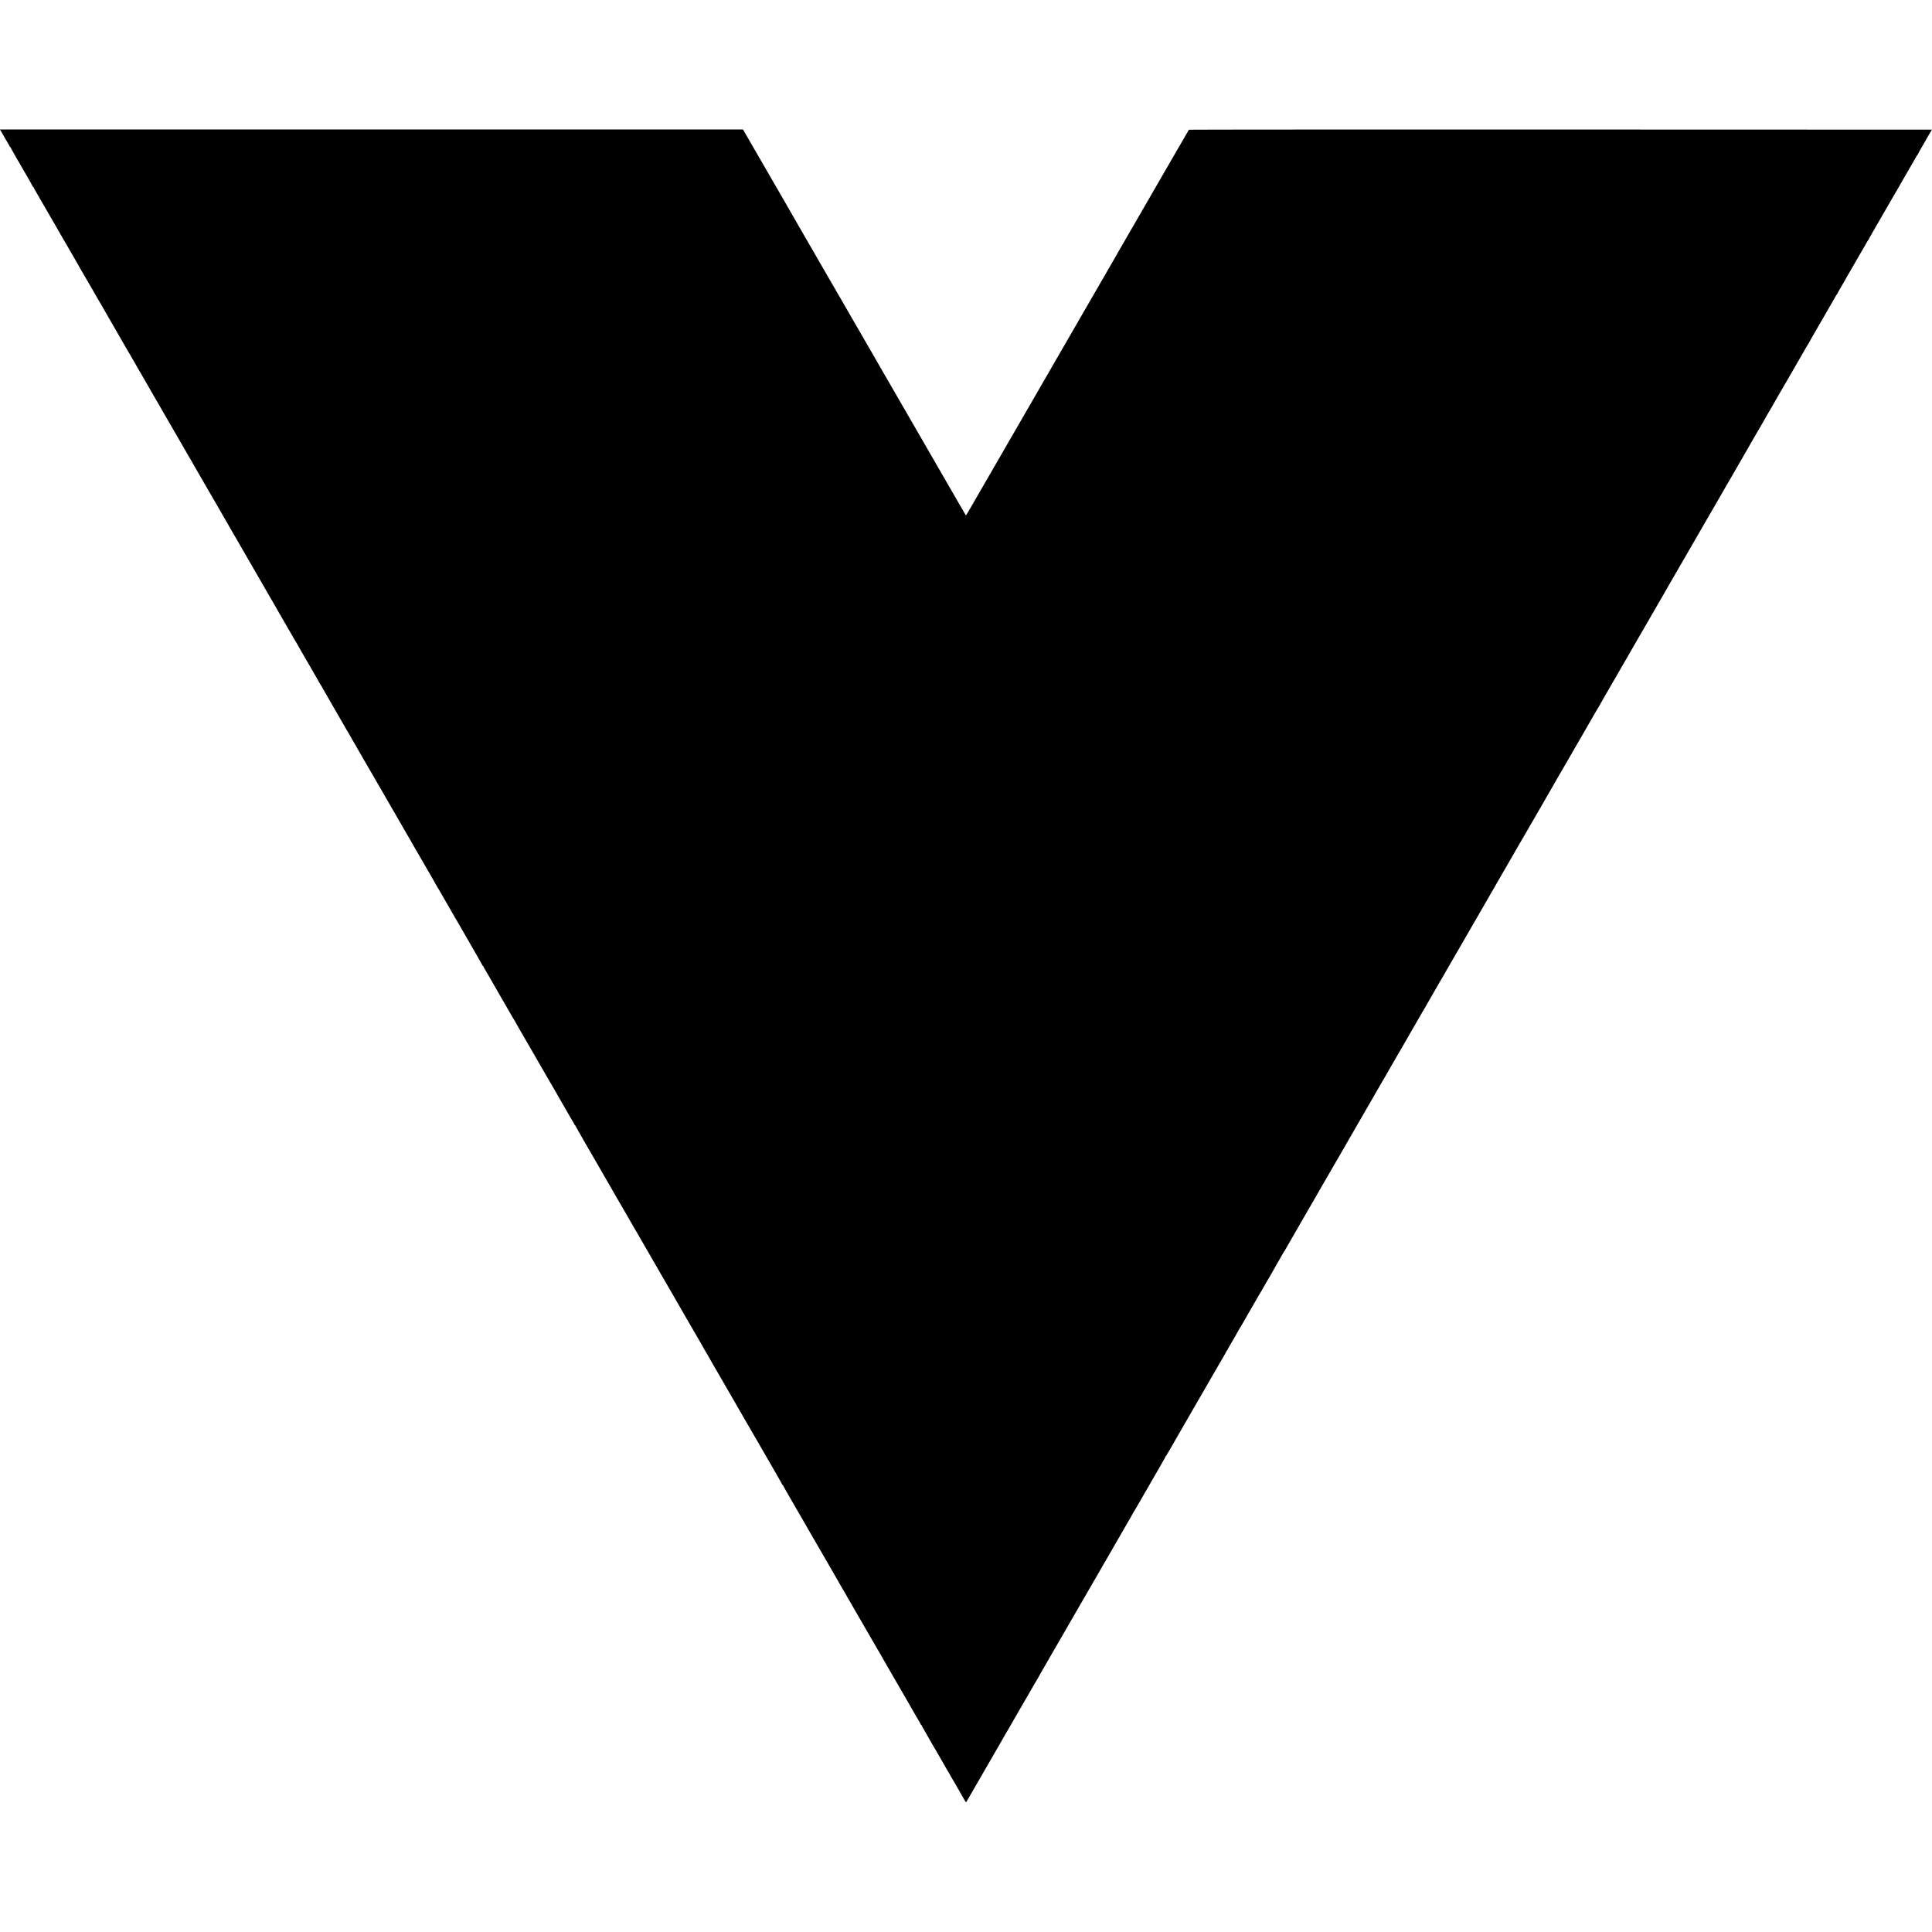
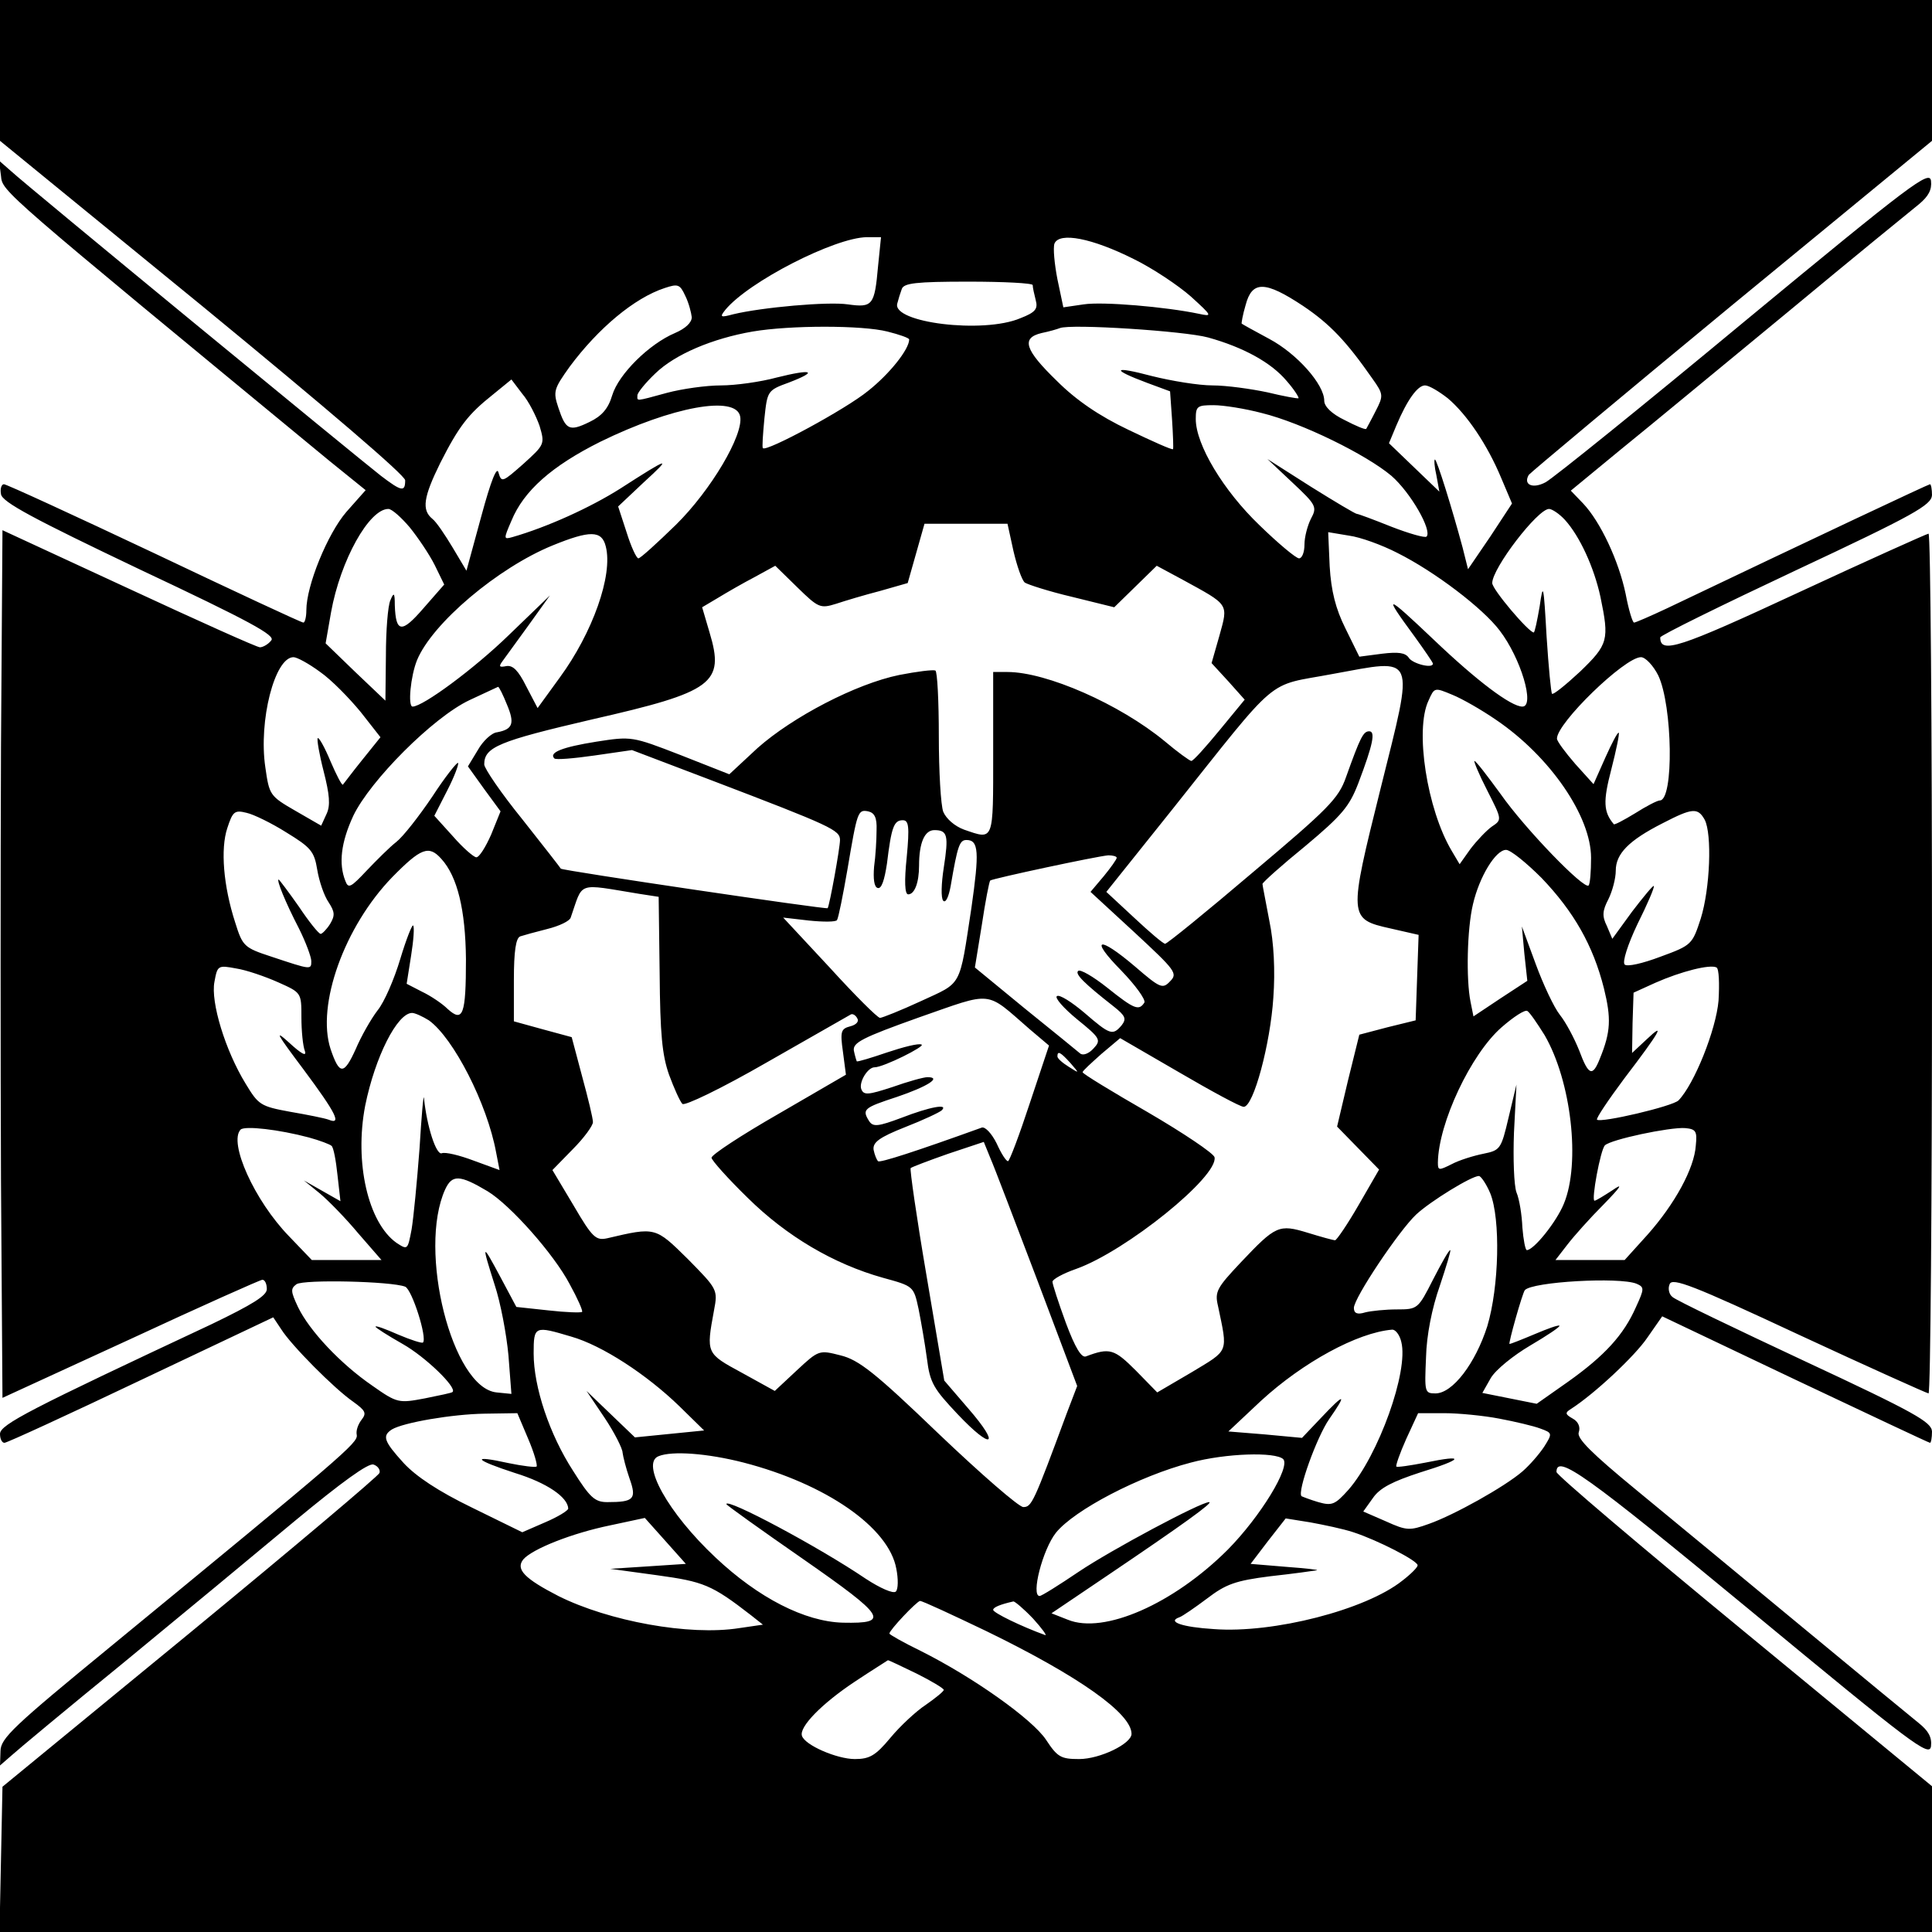
- <svg xmlns="http://www.w3.org/2000/svg" version="1.0" width="16pt" height="16pt" viewBox="0 0 16 16" preserveAspectRatio="xMidYMid meet">
-   <g transform="translate(0,16) scale(0.00032,-0.00032)" fill="#000000" stroke="none">
-     <path d="M18 46618 c45 -75 122 -207 122 -211 0 -2 25 -45 55 -95 30 -50 55 -96 55 -102 0 -5 5 -10 10 -10 6 0 10 -4 10 -9 0 -5 73 -135 161 -288 89 -153 173 -298 187 -323 14 -25 32 -57 41 -72 88 -149 187 -324 189 -335 2 -7 8 -13 13 -13 5 0 9 -4 9 -10 0 -5 46 -89 103 -187 175 -302 490 -846 507 -876 8 -16 20 -36 25 -45 28 -46 290 -498 339 -585 13 -23 74 -129 136 -236 61 -107 123 -215 137 -240 14 -25 29 -50 33 -56 5 -5 23 -37 40 -70 18 -33 38 -67 44 -75 11 -16 21 -33 63 -109 14 -25 29 -50 33 -56 4 -5 21 -35 38 -65 55 -100 261 -455 269 -465 4 -5 14 -21 20 -35 15 -29 41 -75 103 -180 24 -41 52 -88 60 -105 9 -16 57 -100 107 -185 112 -193 362 -626 380 -660 8 -14 23 -38 33 -55 11 -16 23 -37 27 -45 4 -8 26 -46 48 -85 23 -38 53 -90 67 -115 46 -81 64 -113 178 -310 62 -107 121 -210 132 -227 37 -67 56 -99 85 -148 16 -27 32 -57 36 -65 4 -8 15 -27 25 -42 9 -15 53 -89 96 -165 44 -76 177 -307 296 -513 120 -206 268 -463 330 -570 131 -227 117 -203 200 -348 36 -62 73 -125 82 -140 10 -15 21 -34 25 -42 4 -8 20 -37 36 -65 17 -27 38 -65 48 -82 49 -85 64 -111 87 -153 13 -25 28 -49 32 -55 4 -5 78 -134 165 -285 87 -151 166 -288 176 -305 10 -16 26 -43 35 -59 9 -17 125 -217 257 -445 132 -229 253 -441 270 -471 17 -30 45 -79 64 -108 18 -29 33 -54 33 -57 0 -2 20 -37 44 -77 24 -40 123 -212 221 -383 97 -170 190 -330 205 -355 16 -25 39 -65 53 -90 13 -25 81 -144 152 -265 70 -121 137 -238 150 -260 12 -22 37 -65 55 -95 18 -30 43 -73 55 -95 12 -22 48 -85 80 -140 77 -132 163 -280 190 -330 13 -22 71 -123 130 -225 59 -102 116 -199 126 -217 10 -17 29 -50 43 -72 15 -22 26 -43 26 -45 0 -2 27 -50 60 -106 33 -56 60 -103 60 -105 0 -2 55 -98 90 -155 8 -14 182 -316 239 -414 13 -22 45 -79 72 -124 27 -46 49 -86 49 -89 0 -2 14 -24 30 -48 16 -24 30 -46 30 -49 0 -5 74 -135 100 -176 5 -8 24 -42 43 -75 50 -88 58 -101 262 -455 104 -179 199 -345 213 -370 14 -25 28 -49 32 -55 4 -5 17 -26 28 -45 10 -19 62 -109 114 -200 114 -197 133 -230 170 -295 16 -27 33 -57 38 -65 17 -28 96 -165 103 -180 4 -8 16 -28 26 -45 10 -16 77 -131 148 -255 72 -124 181 -313 243 -420 62 -107 121 -209 131 -227 35 -62 323 -560 392 -678 38 -66 83 -145 100 -175 16 -30 33 -59 37 -65 4 -5 17 -27 29 -47 34 -61 56 -100 90 -156 17 -29 31 -55 31 -57 0 -2 17 -32 39 -67 21 -35 134 -229 251 -433 117 -203 235 -407 261 -451 27 -45 49 -85 49 -88 0 -4 8 -19 19 -34 15 -21 200 -341 309 -533 10 -19 33 -58 51 -87 17 -29 31 -54 31 -56 0 -2 25 -44 55 -94 30 -50 55 -95 55 -98 0 -4 6 -15 14 -23 7 -9 27 -41 43 -71 17 -30 170 -297 342 -594 171 -296 311 -542 311 -547 0 -5 5 -9 10 -9 6 0 10 -4 10 -10 0 -5 22 -47 49 -92 27 -46 58 -99 68 -118 24 -43 81 -140 93 -160 5 -8 66 -114 135 -235 69 -121 130 -227 135 -235 12 -21 259 -447 283 -490 10 -19 28 -47 38 -62 11 -14 19 -29 19 -32 0 -3 37 -69 83 -148 99 -170 305 -526 337 -583 13 -22 31 -53 41 -70 11 -16 22 -37 26 -45 7 -14 82 -146 103 -180 14 -24 181 -311 205 -355 13 -22 46 -80 75 -130 29 -49 64 -110 78 -135 14 -25 51 -88 82 -140 31 -52 59 -102 63 -110 4 -8 18 -33 31 -55 205 -353 284 -489 309 -535 17 -30 45 -78 62 -106 18 -28 36 -60 39 -72 4 -12 12 -22 17 -22 5 0 9 -4 9 -10 0 -5 109 -197 241 -427 133 -230 250 -431 259 -448 51 -90 222 -385 280 -485 37 -63 78 -135 92 -160 14 -25 67 -117 118 -205 51 -88 101 -175 111 -193 34 -58 55 -95 149 -257 51 -88 101 -173 110 -190 9 -16 76 -131 147 -255 72 -124 140 -241 151 -260 61 -108 281 -489 355 -615 38 -66 77 -133 87 -150 35 -63 91 -161 100 -175 14 -23 99 -169 128 -220 54 -97 135 -235 142 -245 4 -5 20 -32 35 -60 26 -48 238 -416 276 -480 10 -16 26 -46 37 -65 30 -53 382 -661 403 -695 10 -16 22 -37 26 -45 4 -8 26 -48 50 -88 24 -41 43 -75 43 -77 0 -2 22 -40 50 -85 27 -45 50 -84 50 -86 0 -3 38 -69 83 -147 84 -142 302 -520 340 -587 10 -19 34 -60 52 -90 18 -30 44 -75 57 -100 14 -25 45 -79 70 -120 25 -41 56 -96 70 -121 14 -25 77 -133 138 -240 62 -107 122 -210 132 -229 25 -43 310 -535 337 -581 11 -19 26 -45 34 -59 17 -32 238 -414 266 -460 11 -19 24 -41 28 -49 3 -7 75 -133 160 -278 84 -146 153 -269 153 -274 0 -5 5 -9 10 -9 6 0 10 -4 10 -10 0 -5 82 -150 181 -322 182 -314 201 -346 240 -415 12 -21 80 -139 152 -263 71 -124 141 -245 155 -270 14 -25 28 -49 32 -55 6 -8 145 -248 220 -380 37 -66 209 -362 229 -395 11 -19 24 -42 28 -49 4 -8 67 -118 140 -243 73 -125 133 -230 133 -233 0 -2 15 -28 33 -57 19 -29 47 -78 64 -108 17 -30 53 -93 79 -139 53 -90 82 -141 157 -272 82 -142 115 -199 381 -659 142 -245 268 -463 281 -485 12 -22 71 -125 132 -230 60 -104 172 -298 248 -430 76 -132 146 -253 156 -270 11 -16 22 -36 26 -44 3 -8 30 -54 60 -103 29 -49 53 -91 53 -93 0 -3 18 -34 40 -70 22 -36 40 -67 40 -69 0 -2 37 -66 81 -142 45 -77 98 -168 119 -204 20 -36 47 -81 58 -100 12 -19 27 -47 33 -62 6 -16 15 -28 20 -28 5 0 9 -4 9 -9 0 -6 63 -118 140 -251 77 -133 140 -243 140 -245 0 -2 18 -33 41 -70 22 -37 49 -83 60 -101 10 -19 29 -51 40 -71 25 -45 109 -189 126 -218 7 -11 17 -29 22 -40 6 -11 22 -38 35 -60 14 -22 37 -62 52 -90 14 -27 35 -62 45 -77 11 -14 19 -29 19 -32 0 -3 18 -35 40 -71 22 -36 40 -67 40 -69 0 -2 19 -35 42 -72 23 -38 55 -94 72 -124 26 -47 139 -244 171 -298 6 -9 21 -36 34 -60 28 -48 37 -51 51 -19 6 12 19 36 29 52 10 17 27 46 38 65 11 19 104 181 208 360 103 179 199 345 213 370 14 25 42 74 64 109 21 34 38 65 38 67 0 2 18 33 40 69 22 36 40 67 40 69 0 3 177 310 199 346 16 26 136 234 140 244 2 5 25 44 52 88 27 44 49 81 49 84 0 2 18 34 40 70 22 36 40 67 40 69 0 2 20 36 43 77 35 58 169 289 297 513 9 17 50 86 90 155 40 69 86 150 103 180 16 30 35 62 41 70 6 8 16 24 22 35 35 64 72 129 167 293 59 100 116 199 127 220 11 20 30 53 41 72 43 72 1070 1850 1121 1940 14 25 65 113 113 195 48 83 96 166 107 185 10 19 28 50 38 68 11 18 73 124 137 235 64 111 175 303 246 427 71 124 173 299 225 390 52 91 116 202 143 248 27 45 49 85 49 89 0 4 6 14 14 22 7 9 28 43 46 76 26 47 251 436 378 655 11 19 29 51 40 70 11 19 101 176 201 348 99 172 181 317 181 323 0 5 5 9 10 9 6 0 10 5 10 11 0 6 8 23 18 37 11 15 32 52 49 82 16 30 130 228 253 440 122 212 234 405 248 430 13 25 39 70 57 100 39 65 69 117 130 225 25 44 50 87 55 95 12 19 78 134 220 380 61 107 129 224 150 260 161 277 222 382 246 425 15 28 47 83 71 123 24 41 43 78 43 83 0 5 4 9 8 9 4 0 13 12 19 28 7 15 23 45 36 67 66 110 277 478 277 483 0 3 6 13 14 21 7 9 27 41 43 71 17 30 45 80 63 110 34 57 375 649 394 685 6 11 16 27 22 35 6 8 26 42 44 75 18 33 41 74 51 90 10 17 24 41 32 55 54 97 72 128 88 152 11 14 19 28 19 30 0 3 79 141 175 308 96 167 175 305 175 308 0 3 6 13 14 21 7 9 26 39 41 66 33 60 276 483 338 587 24 40 46 80 50 88 4 8 13 24 20 35 14 23 95 163 125 215 11 19 52 91 92 160 40 69 80 139 90 155 9 17 103 179 207 360 105 182 200 346 211 365 103 181 463 802 489 845 7 11 15 27 19 35 4 8 29 51 55 95 64 110 828 1433 848 1470 9 17 24 41 33 55 9 14 29 48 45 77 15 28 52 93 82 145 30 51 62 107 71 123 17 30 231 398 400 690 51 88 103 179 115 202 12 23 26 48 32 55 6 7 24 38 40 68 17 30 61 107 98 170 37 63 84 144 103 180 19 36 41 72 48 81 8 8 14 18 14 21 0 4 27 51 59 106 32 55 72 124 89 154 16 29 71 125 122 213 51 88 104 180 118 205 13 25 28 50 32 55 4 6 17 26 28 45 11 19 45 80 77 135 31 55 66 116 77 135 11 19 88 152 171 295 401 694 620 1072 650 1125 11 19 87 152 170 295 83 143 158 273 166 288 9 16 21 36 26 45 6 9 31 52 55 96 25 43 54 94 66 115 11 20 95 164 186 321 91 157 173 299 182 315 9 17 26 46 37 65 12 19 66 114 121 210 56 96 108 186 117 200 8 14 24 40 34 59 24 45 383 664 412 713 5 9 17 29 26 45 15 28 120 210 241 419 36 61 68 117 72 125 4 8 12 23 19 34 35 57 245 420 262 453 11 20 35 61 53 90 17 29 32 54 32 56 0 3 28 51 62 108 33 57 70 119 80 138 10 19 23 42 28 50 5 8 32 53 59 100 27 47 149 258 271 470 122 212 234 405 248 430 30 53 62 108 80 135 6 11 15 27 19 35 4 8 85 150 181 315 96 165 187 323 202 350 31 56 116 202 130 225 5 8 25 42 43 75 19 33 92 159 162 280 149 257 157 271 202 350 19 33 38 67 43 75 9 14 228 392 275 475 12 22 55 96 95 165 40 69 80 139 90 155 24 42 202 350 221 383 9 15 27 47 41 72 14 25 75 131 136 236 61 106 121 210 134 232 99 172 271 470 279 482 5 8 23 40 40 70 18 30 81 141 142 245 60 105 121 210 135 235 14 25 71 124 127 220 56 96 143 247 194 335 51 88 96 167 102 175 14 24 180 311 204 355 23 43 340 590 356 615 5 8 50 87 101 175 171 301 517 898 582 1008 25 43 46 81 46 83 0 2 12 23 27 47 14 23 40 67 56 97 16 30 35 62 42 70 7 8 15 22 18 30 4 8 20 38 37 65 16 28 33 57 37 65 6 12 111 196 143 250 5 8 55 95 112 193 57 98 113 195 126 215 12 20 27 46 32 57 6 11 14 27 20 35 5 8 76 130 156 270 80 140 165 287 187 325 23 39 52 90 66 115 13 25 30 52 37 61 8 8 14 18 14 21 0 4 41 77 92 165 50 87 175 302 276 478 101 176 208 360 236 408 28 49 67 117 86 152 19 35 41 70 48 77 6 6 12 15 12 19 0 7 124 224 167 291 12 21 23 40 23 42 0 2 21 40 46 83 26 43 55 92 64 109 54 95 327 568 354 614 19 30 45 75 59 100 71 128 82 145 89 148 4 2 8 8 8 13 0 5 42 82 94 172 311 538 496 858 518 897 14 25 40 70 58 100 18 30 42 71 53 90 10 19 79 139 152 265 73 127 142 246 153 265 10 19 43 76 72 125 29 50 63 108 75 130 65 116 80 140 87 143 4 2 8 8 8 12 0 8 114 212 140 250 6 8 14 24 20 35 5 11 54 97 108 190 l100 170 -9611 3 c-5286 1 -9614 -1 -9618 -5 -5 -6 -419 -719 -619 -1068 -89 -155 -267 -463 -323 -560 -38 -66 -81 -140 -95 -165 -31 -56 -263 -457 -526 -910 -110 -190 -224 -388 -254 -440 -29 -52 -61 -109 -71 -125 -23 -39 -243 -420 -268 -465 -11 -19 -204 -352 -428 -740 -224 -388 -477 -826 -563 -975 -85 -148 -185 -322 -222 -385 -37 -63 -120 -207 -185 -320 -65 -113 -177 -306 -248 -430 -72 -124 -172 -297 -222 -385 -51 -88 -142 -245 -202 -350 -131 -226 -247 -427 -408 -705 -65 -113 -249 -432 -410 -710 -160 -278 -388 -673 -506 -877 -118 -205 -216 -373 -219 -373 -3 0 -52 82 -109 183 -58 100 -144 250 -192 332 -95 164 -402 696 -647 1120 -85 149 -228 396 -317 550 -212 365 -982 1700 -1008 1745 -10 19 -43 76 -72 125 -29 50 -64 110 -77 135 -14 25 -63 110 -110 190 -47 80 -96 165 -110 190 -14 25 -99 171 -188 325 -89 154 -174 300 -188 325 -13 25 -64 113 -112 195 -48 83 -140 242 -205 355 -65 113 -183 317 -263 454 -79 137 -152 264 -163 282 -50 89 -335 583 -354 614 -12 19 -34 58 -50 85 -15 28 -129 226 -253 440 -124 215 -235 408 -247 430 -12 22 -69 121 -127 220 -58 99 -226 389 -373 645 -148 256 -324 561 -392 678 -67 117 -134 232 -147 255 -13 23 -33 59 -46 80 l-22 37 -9615 0 -9615 0 20 -32z" />
-   </g>
+ <svg xmlns="http://www.w3.org/2000/svg" version="1" width="521.333" height="521.333" viewBox="0 0 391 391">
+   <path d="M0 14.2v14.3L41 62c25.2 20.7 41 34.2 41 35.2 0 2.4-.7 2.3-4.9-.9-4.5-3.5-71.8-58.8-74.9-61.7l-2.4-2.1.4 3.1c.3 3.2-.2 2.7 66.5 57.7l7.3 5.9-3.9 4.4c-3.8 4.4-8.1 14.9-8.1 19.9 0 1.4-.3 2.5-.6 2.5-.4 0-13.9-6.3-30.1-14C15 104.3 1.3 98 .8 98s-.8.9-.6 2c.2 1.6 6.6 5 28 15.2 22.5 10.6 27.6 13.4 26.7 14.4-.6.8-1.7 1.4-2.3 1.4-.6 0-12.6-5.4-26.6-11.9L.5 107.3l-.3 43.9C.1 175.3.1 214.8.2 239l.3 43.9L26.4 271c14.2-6.6 26.3-12 26.7-12 .5 0 .9.8.9 1.9 0 1.3-2.9 3.1-11.2 7.1C6.1 285.2 0 288.3 0 290.2c0 1 .4 1.8.9 1.8s12.9-5.7 27.6-12.7l26.8-12.7 1.6 2.4c2 3.2 10.7 12 14.6 14.7 2.5 1.8 2.7 2.3 1.7 3.6-.7.9-1.2 2.2-1 3.1.3 1.6-2.8 4.2-49.9 42.9C2.8 349.3.1 351.8.1 354.4l-.1 2.9 2.3-2c1.2-1.1 11.4-9.6 22.7-18.8 11.3-9.3 26.9-22.2 34.8-28.8 9.3-7.7 14.8-11.7 15.8-11.3.9.3 1.4 1.1 1.2 1.7-.2.6-17.4 15.1-38.3 32.3l-38 31.2-.3 14.7-.3 14.7H391v-29.5l-38-31.3c-20.9-17.2-38-31.7-38-32.3 0-3.7 5.9.5 39.2 28 32.9 27.2 36.3 29.8 36.6 27.5.2-1.8-.5-3.1-2.5-4.7-1.5-1.2-12.3-10.1-23.9-19.7-11.6-9.6-26.6-22-33.3-27.5-9-7.4-12-10.4-11.6-11.6.4-1.1-.1-2.2-1.2-2.8-1.6-.9-1.6-1.2-.3-2 4.8-3.1 12.9-10.7 15.4-14.4l3-4.3 26.9 12.8c14.8 7 27.1 12.8 27.3 12.8.2 0 .4-1 .4-2.3-.1-1.9-3.4-3.8-25.7-14.2-14.1-6.6-26.2-12.4-26.8-13-.7-.5-1-1.7-.6-2.6.5-1.4 4.7.2 26.1 10.2 14 6.5 25.8 11.8 26.3 11.9.4 0 .7-39.2.7-87 0-47.9-.3-87-.7-87-.5.1-12.3 5.4-26.3 11.9-24.3 11.3-28 12.5-28 9.1 0-.4 12.4-6.5 27.5-13.6 23.9-11.2 27.4-13.2 27.5-15.2 0-1.2-.2-2.2-.4-2.2-.3 0-22.4 10.4-53.2 25.1-3.4 1.6-6.4 2.9-6.7 2.9-.3 0-1.1-2.6-1.7-5.8-1.4-6.7-5.1-14.6-8.6-18.3l-2.5-2.6 10.2-8.4C333.8 86.3 349 73.7 362 63c13-10.8 24.9-20.5 26.4-21.7 1.9-1.6 2.6-2.9 2.4-4.7-.3-2.2-3.8.4-37.8 28.5-20.6 17.1-38.7 31.7-40.2 32.5-2.6 1.4-4.6.5-3.4-1.5.4-.5 18.8-15.9 41.1-34.3L391 28.5V0H0v14.2zm177.7 39.7c-.7 7.9-1.1 8.4-6.1 7.7-4-.6-17.4.6-23.2 2-2.6.7-2.8.6-1.6-.9 4.7-5.7 22.1-14.6 28.6-14.7h2.9l-.6 5.9zm51.7-1.5c3.9 1.9 9.1 5.4 11.6 7.6 4.4 4 4.4 4.1 1.6 3.5-6.7-1.4-19.4-2.5-23.3-1.9l-4.1.6-1.2-5.7c-.6-3.1-.9-6.3-.6-7.2 1-2.4 7.6-1.1 16 3.1zM140 64.2c0 1.1-1.3 2.3-3.4 3.2-5.2 2.2-11.4 8.3-12.7 12.6-.8 2.7-2.1 4.2-4.6 5.4-4.1 2-4.8 1.6-6.3-2.9-1.1-3.3-.9-3.8 2.3-8.3 5.8-7.8 13.1-13.9 19.2-15.9 2.7-.9 3.1-.8 4.2 1.6.7 1.4 1.2 3.4 1.3 4.3zm69-6.5c0 .5.3 1.8.6 3 .5 1.8 0 2.5-3.1 3.7-7.5 3.2-26.1.9-24.9-3 .2-.8.6-2.1.9-2.9.4-1.2 2.8-1.5 13.5-1.5 7.1 0 13 .3 13 .7zm54.7 4.2c5.5 3.7 8.8 7.2 14.1 14.8 2.2 3.1 2.2 3.4.6 6.5-.9 1.8-1.8 3.4-1.9 3.6-.2.2-2.1-.6-4.4-1.8-2.5-1.2-4.1-2.7-4.1-3.9 0-3.3-5.5-9.5-11.1-12.5-3-1.6-5.5-3-5.6-3.1-.1 0 .2-1.8.8-3.8 1.3-4.9 3.9-4.9 11.6.2zm-84.1 5.2c2.4.6 4.4 1.3 4.4 1.6 0 2-4 7-8.3 10.4-4.5 3.7-20.6 12.4-21.3 11.6-.2-.1 0-2.8.3-6 .6-5.6.6-5.7 5-7.3 6-2.3 4.7-2.8-2.5-1-3.3.9-8.4 1.6-11.3 1.6-3 0-7.9.7-10.9 1.5-6.6 1.8-6 1.7-6 .5 0-.5 1.6-2.5 3.6-4.4 4-3.9 11.6-7.1 19.7-8.5 7.6-1.3 22.2-1.3 27.3 0zm64.9 1.2c7.2 2 12.8 5.1 15.9 8.8 1.5 1.7 2.5 3.3 2.4 3.5-.2.1-3-.4-6.3-1.2-3.3-.7-8.3-1.4-11.1-1.4-2.8 0-8.3-.9-12.3-1.9-7.9-2.1-8.4-1.4-.9 1.4l4.6 1.7.4 5.7c.2 3.1.3 5.8.2 6-.2.2-4.2-1.6-9-3.9-5.9-2.8-10.6-6-14.5-9.9-6.5-6.3-7.3-8.7-3.1-9.7 1.5-.3 3.2-.8 3.7-1 2.2-.9 25.3.6 30 1.9zM109.2 86.2c1.1 3.7 1 3.8-3.3 7.7-4.2 3.7-4.4 3.8-5 1.8-.3-1.5-1.5 1.4-3.5 8.8l-3 11-2.8-4.7c-1.5-2.5-3.3-5.2-4.1-5.8-2.2-1.8-1.8-4.4 1.6-11.3 3.8-7.5 5.7-9.9 10.6-13.8l3.8-3.1 2.2 2.9c1.3 1.5 2.8 4.5 3.5 6.5zM293 80.6c3.9 3.3 8 9.4 10.8 16.1l2.2 5.2-4.4 6.7-4.5 6.6-1.1-4.4c-2.1-7.8-5.2-17.8-5.6-17.8-.2 0-.1 1.5.3 3.2l.6 3.3-5.1-4.9-5.1-4.9 1.5-3.6c2.2-5.2 4.3-8.1 5.8-8.1.8 0 2.8 1.2 4.6 2.6zm-143.2 3.7c.7 3.7-5.9 14.9-13 21.9-3.8 3.7-7.2 6.8-7.6 6.8-.4 0-1.5-2.4-2.4-5.3l-1.7-5.2 5.2-4.9c5.8-5.3 5.3-5.2-4.8 1.3-6 3.8-14.8 7.8-21.8 9.8-1.8.5-1.8.4-.2-3.3 2.5-6.1 8.2-11.1 18-16 14.5-7.1 27.5-9.5 28.3-5.1zm105.6-.7c8.1 2 21.1 8.4 26.2 12.7 3.9 3.4 8.3 11.1 7.1 12.3-.3.3-3.5-.6-7.1-2-3.5-1.4-6.7-2.6-7-2.6-.3 0-4.5-2.5-9.3-5.5l-8.8-5.6 5.1 4.8c4.8 4.5 5 4.9 3.7 7.3-.7 1.4-1.3 3.7-1.3 5.2 0 1.6-.5 2.8-1.1 2.8-.6 0-4.2-3-8-6.7-7.3-7-12.9-16.3-12.9-21.5 0-2.6.3-2.8 3.6-2.8 2 0 6.4.7 9.8 1.6zM82.9 106.7c1.7 2.1 4 5.5 5.1 7.7l1.9 3.9-4.2 4.8c-4.4 5.1-5.6 5-5.8-.6 0-2.6-.2-2.7-.9-1-.5 1.1-.9 6.1-.9 11.2l-.1 9.1-6.1-5.8-6-5.8 1.1-6.3c1.9-10.5 7.7-20.9 11.6-20.9.7 0 2.6 1.7 4.3 3.7zm233.8-1.5c3 3.3 5.9 9.6 7.2 15.6 1.8 8.7 1.6 9.6-4.1 15.1-2.9 2.7-5.5 4.8-5.7 4.5-.2-.2-.7-5.4-1.1-11.6-.6-10.6-.7-11-1.4-6.1-.5 2.9-1 5.3-1.2 5.3-1 0-8.4-8.7-8.4-10 0-3 9.2-15 11.5-15 .6 0 2.1 1 3.2 2.2zm-111.6 6.3c.7 3 1.7 5.9 2.3 6.4.6.4 4.9 1.8 9.6 2.9l8.5 2.1 4.3-4.2 4.3-4.2 5.2 2.8c9.5 5.2 9.3 4.8 7.5 11.3l-1.6 5.6 3.4 3.7 3.3 3.7-5.1 6.2c-2.8 3.4-5.3 6.2-5.7 6.2-.3 0-2.8-1.8-5.4-4-9.1-7.5-23.9-14-31.8-14H201v16.5c0 18 .2 17.5-5.9 15.4-1.9-.7-3.6-2.2-4.2-3.6-.5-1.3-.9-8.2-.9-15.3 0-7.1-.3-13.1-.7-13.3-.5-.2-3.7.2-7.3.9-8.8 1.8-21.6 8.5-28.7 14.8l-5.7 5.3-9.9-3.9c-9.8-3.8-9.9-3.8-17-2.7-6.9 1.1-9.7 2.2-8.5 3.4.3.3 3.9 0 8.1-.6l7.6-1.1 16.3 6.2c24.1 9.2 25.8 10 25.8 12 0 1.6-2.1 13.2-2.5 13.8-.2.3-53.7-7.6-54-8-.1-.2-3.6-4.7-7.8-10-4.3-5.3-7.7-10.3-7.7-11.1 0-3.5 2.9-4.7 21.8-9.1 24.6-5.6 26.9-7.3 23.8-17.6l-1.5-5.1 3.2-1.9c1.8-1.1 5.1-3 7.4-4.2l4.2-2.3 4.5 4.4c4.2 4.1 4.6 4.3 7.8 3.3 1.8-.6 5.8-1.8 8.9-2.6l5.6-1.6 1.7-6 1.7-6h16.8l1.2 5.5zm-82.5-.9c1.5 5.8-2.7 17.5-9.3 26.5l-4.5 6.2-2.3-4.4c-1.6-3.2-2.7-4.3-4-4.1-1.5.3-1.6.1-.8-1 .5-.7 2.9-4 5.3-7.3l4.3-6-8.4 8.1C96 135.3 85.6 143 83.5 143c-1 0-.4-6.2.9-9.4 3.1-7.5 16.4-18.7 27.4-23.2 7.6-3.1 10-3.1 10.8.2zm160.2 1.3c7.6 3.8 17.3 11.2 20.7 15.7 4.3 5.6 7.2 15.4 4.6 15.4-2.3 0-9.2-5.2-17.9-13.5-9.9-9.4-10.4-9.5-4-.8 2.1 2.9 3.8 5.4 3.8 5.6 0 1.1-4.2 0-4.9-1.2-.7-1-2.1-1.2-5.4-.8l-4.6.6-2.8-5.7c-2-4-2.9-7.6-3.2-12.6l-.3-6.9 4.2.7c2.3.3 6.7 1.9 9.8 3.5zM64.8 136c2.3 1.6 5.9 5.3 8.2 8.1l4 5.1-3.7 4.6c-2.1 2.6-3.8 4.9-3.9 5-.2.2-1.3-1.9-2.5-4.7-1.2-2.9-2.4-5-2.6-4.7-.2.2.3 3.2 1.2 6.7 1.2 4.7 1.4 6.9.6 8.6l-1.1 2.4-5.2-3c-5.2-3-5.3-3.2-6.1-8.8-1.4-9.4 1.9-22.3 5.7-22.3.7 0 3.1 1.3 5.4 3zm270.8.7c2.9 6.1 3.2 25.3.3 25.3-.5 0-2.8 1.2-5 2.6-2.3 1.4-4.2 2.4-4.3 2.2-2.1-2.5-2.2-4.6-.5-11.1 1-3.9 1.7-7.3 1.5-7.4-.2-.2-1.4 2.1-2.7 5l-2.4 5.4-3.7-4.1c-2-2.3-3.7-4.6-3.7-5.1-.1-3.1 13.7-16.5 17-16.5.9 0 2.5 1.7 3.5 3.7zm-56.2 22.9c-6.5 26.1-6.5 26.4 2 28.3l5.7 1.3-.3 8.6-.3 8.7-5.7 1.4-5.7 1.5-2.3 9.3-2.2 9.3 4.2 4.3 4.3 4.4-4.1 7.1c-2.3 4-4.5 7.2-4.8 7.2-.4 0-2.9-.7-5.5-1.5-5.9-1.8-6.5-1.5-13.6 6-4.8 5.1-5.3 5.9-4.6 8.8 2 9.6 2.3 8.8-5.3 13.4l-7 4.1-4.3-4.4c-4.4-4.4-5.3-4.7-10.1-2.9-.9.4-2.2-1.7-4.1-6.8-1.5-4.1-2.7-7.8-2.7-8.3 0-.5 2.2-1.7 4.8-2.6 10.1-3.6 28.8-18.7 28-22.6-.2-.8-6.3-4.9-13.5-9.1-7.3-4.2-13.2-7.8-13.2-8.1 0-.3 1.8-1.9 3.8-3.7l3.8-3.2 11.9 6.9c6.5 3.8 12.4 7 13.1 7 2 0 5.4-12.8 6-22.1.4-5.5.1-11.2-.8-15.5-.7-3.8-1.4-7.2-1.4-7.5 0-.3 3.9-3.8 8.7-7.7 7.4-6.2 8.9-8 10.7-12.7 3-7.9 3.5-10.5 2.2-10.5-1.2 0-1.8 1.2-4.7 9.3-1.5 4.3-3.6 6.4-18.8 19.2-9.4 8-17.4 14.5-17.8 14.5-.4 0-3.2-2.4-6.3-5.3l-5.6-5.2 13.2-16.5c22.3-28 18.9-25 32.6-27.6 17.1-3.1 16.6-4.5 9.7 23.2zm-176.8-17c1.6 3.8 1.2 5-2 5.6-1.1.1-2.9 1.8-3.9 3.6l-2 3.3 3.3 4.6 3.3 4.5-1.9 4.7c-1.1 2.5-2.4 4.6-3 4.6-.5 0-2.7-1.9-4.7-4.2l-3.8-4.2 2.6-5.1c1.5-2.9 2.4-5.4 2.2-5.6-.2-.2-2.6 2.8-5.2 6.8-2.7 4-5.9 8.1-7.3 9.2-1.3 1-4 3.7-6 5.8-3.2 3.4-3.7 3.7-4.3 2.1-1.4-3.5-.9-7.8 1.6-13.2 3.4-7.1 16.1-19.9 23.5-23.4 3-1.4 5.6-2.6 5.8-2.7.2 0 1 1.6 1.8 3.6zm200.2 3.1c10.9 7.4 19.2 19.5 19.2 27.9 0 2.8-.2 5.3-.5 5.6-.9.9-12.9-11.5-17.8-18.5-2.7-3.7-5-6.7-5.3-6.7-.2 0 .9 2.7 2.6 6 3 5.9 3 5.9.9 7.3-1.1.8-3 2.8-4.3 4.5l-2.2 3.1-1.6-2.7c-5-8.4-7.5-24.5-4.7-30.4 1.2-2.7 1.2-2.7 4.8-1.2 2 .8 6 3.1 8.9 5.1zM58 168.5c4.9 3 5.6 3.8 6.2 7.5.4 2.4 1.4 5.3 2.3 6.6 1.3 2 1.3 2.7.3 4.4-.7 1.1-1.6 2-1.9 2-.4 0-2.4-2.5-4.4-5.5-2.1-3-4-5.5-4.1-5.5-.5 0 1.3 4.5 4.1 9.9 1.4 2.8 2.5 5.8 2.5 6.6 0 1.8 0 1.8-8.1-.9-5.5-1.8-5.8-2.1-7.3-6.9-2.4-7.4-3-14.9-1.6-19.1 1.1-3.4 1.5-3.7 3.9-3.1 1.4.3 5.1 2.1 8.1 4zm119.4-.5c0 1.9-.2 5.3-.5 7.4-.2 2.4 0 4.1.7 4.3.8.3 1.4-1.6 1.9-4.9.9-7.4 1.4-8.8 3.2-8.8 1.2 0 1.4 1.2.8 7.5-.5 4.8-.4 7.5.3 7.5 1.3 0 2.2-2.4 2.2-5.8 0-4.6 1.1-7.2 3.1-7.2 2.7 0 2.9 1.1 1.9 7.6-.5 3.2-.6 6.2-.1 6.7s1.1-.8 1.5-3c1.4-8.2 1.8-9.3 3.2-9.3 2.5 0 2.6 2.5 1 13.7-2.5 16.4-1.8 15-10.2 18.9-4.1 1.9-7.9 3.4-8.3 3.4-.5 0-5.1-4.6-10.2-10.2l-9.4-10.1 5.2.6c2.9.3 5.5.3 5.7-.1.3-.5 1.2-5 2.1-10.2 2-11.8 2.1-12.2 4.2-11.8 1.3.3 1.8 1.3 1.7 3.8zm167.6-2.1c1.5 2.9 1.1 13.9-.8 20-1.7 5.2-1.8 5.4-8.1 7.7-3.7 1.4-6.8 2.1-7.3 1.6s.6-4 2.6-8.2c2-4 3.5-7.5 3.3-7.7-.2-.1-2.1 2.2-4.4 5.2l-4 5.5-1.1-2.6c-1-2-.9-3.1.3-5.4.8-1.6 1.5-4.2 1.5-5.8 0-3.4 2.6-6.1 9.5-9.6 6-3.1 7.1-3.2 8.5-.7zm-255.7 7.9c3.3 3.6 4.9 10.4 5 20.3 0 11.3-.6 12.9-3.7 10.1-1.1-1.1-3.5-2.7-5.2-3.5l-3.1-1.6.9-5.7c.5-3.1.7-5.9.4-6.1-.2-.2-1.4 2.8-2.6 6.8-1.2 4-3.2 8.7-4.6 10.4-1.3 1.7-3.3 5.2-4.4 7.8-2.4 5.3-3.3 5.3-5.1 0-2.9-8.9 2.8-24.8 12.5-34.8 5.8-5.9 7.4-6.5 9.9-3.7zm222.7 3.9c6.5 6.8 10.4 13.6 12.6 22.3 1.5 6.1 1.4 8.8-.8 14.2-1.5 3.8-2.3 3.5-4.2-1.6-1-2.5-2.7-5.7-3.9-7.2-1.2-1.5-3.4-6.2-4.9-10.3l-2.8-7.6.5 5.5.6 5.5-5.5 3.6-5.4 3.6-.6-3c-.9-4.5-.7-14.7.5-19.7 1.3-5.6 4.6-11 6.7-11 .9 0 4.1 2.6 7.2 5.7zm-86-4.1c0 .3-1.2 2-2.6 3.7l-2.7 3.2 8.9 8.2c8.3 7.7 8.8 8.3 7.2 9.9-1.5 1.6-2 1.4-7.1-3-7.4-6.3-9.3-5.8-2.8.8 2.9 3 5 5.9 4.7 6.5-1.1 1.7-2 1.4-7.5-3-2.9-2.3-5.5-3.8-5.9-3.4-.7.6 1.2 2.5 7.2 7.2 2.4 1.9 2.6 2.5 1.6 3.8-1.8 2.1-2.3 2-7.5-2.5-2.6-2.2-5.1-3.8-5.6-3.4-.5.3 1.3 2.4 4.1 4.7 4.7 3.8 4.9 4.2 3.3 5.9-.9 1-2.1 1.5-2.7 1-.6-.5-5.6-4.6-11.2-9.1l-10.1-8.3 1.4-8.6c.7-4.7 1.5-8.8 1.7-9 .5-.4 21.5-4.9 23.9-5.1.9 0 1.7.2 1.7.5zm-96.6 7.3l3.9.6.2 15.5c.1 12.3.5 16.5 1.9 20.5 1 2.7 2.2 5.4 2.7 5.9.4.5 7.9-3.1 17.1-8.4 9-5.1 16.6-9.5 17-9.7.4-.2 1 .2 1.3.8.4.6-.2 1.3-1.4 1.6-1.9.5-2.1 1-1.5 5.2l.6 4.6-13.6 7.9c-7.5 4.3-13.6 8.3-13.6 8.9 0 .5 3.3 4.2 7.3 8.1 7.9 7.8 17.4 13.4 27.4 16.2 6.2 1.7 6.2 1.7 7.2 6.3.5 2.5 1.3 7.1 1.7 10.1.6 4.9 1.4 6.1 6.2 11.2 7 7.4 8.8 6.5 2.2-1.1l-4.9-5.7-3.6-21.3c-2-11.7-3.4-21.5-3.2-21.7.2-.2 3.6-1.5 7.6-2.9l7.2-2.4 1.3 3.2c.8 1.8 5 12.9 9.5 24.7l8.1 21.5-2.1 5.5c-6.7 18.1-7.1 19-8.8 19-.9 0-8.6-6.7-17.1-14.8-12.9-12.4-16.2-15-19.9-15.9-4.3-1.1-4.4-1.1-8.8 3l-4.5 4.2-6.7-3.7c-7.2-3.9-7.2-3.9-5.6-12.6.8-4.2.7-4.3-5.3-10.4-6.6-6.5-6.5-6.5-16.3-4.2-2.3.5-3-.1-6.8-6.6l-4.3-7.2 4.1-4.2c2.3-2.3 4.1-4.8 4.1-5.5 0-.8-1-4.9-2.2-9.3l-2.1-7.9-5.9-1.6-5.8-1.6v-8.4c0-5.8.4-8.5 1.3-8.8.6-.2 3.1-.9 5.5-1.5s4.5-1.6 4.7-2.3c2.6-7.4 1-6.9 13.9-4.8zm-73.1 17.9c4.7 2.1 4.7 2.1 4.7 7.1 0 2.7.3 5.8.7 6.8.4 1.2-.7.6-3.2-1.7-3.1-2.8-2.5-1.8 2.9 5.4 6.7 9 7.8 11.3 5.1 10.2-.8-.3-4.3-1-7.8-1.6-6-1.1-6.4-1.4-9-5.7-4.1-6.7-7.1-16.5-6.3-20.6.6-3.3.7-3.4 4.4-2.7 2 .3 5.8 1.6 8.5 2.8zm291.5 3.7c-.5 5.9-4.9 16.9-8.1 20.2-1.2 1.2-15.7 4.6-16.5 3.9-.2-.3 2.3-4 5.5-8.3 7.4-9.7 8.4-11.6 4.6-8l-3 2.8.1-6.1.2-6.1 4.4-2c5.2-2.3 11.1-3.8 12.4-3.1.5.3.6 3.3.4 6.7zm-139.4 5.8l3.9 3.3-3.9 11.7c-2.1 6.4-4.1 11.7-4.4 11.7-.4 0-1.4-1.6-2.3-3.6-1-2-2.3-3.4-3-3.2-13.3 4.8-20.7 7.2-21 6.8-.3-.3-.7-1.3-.9-2.3-.2-1.5 1.1-2.5 6.4-4.6 3.6-1.4 7-3 7.4-3.4 1.4-1.4-2.4-.7-8.1 1.5-4.8 1.8-5.8 1.9-6.6.7-1.5-2.4-1.1-2.7 5.6-4.9 6.2-2.1 9.2-4 6.2-4-.8 0-4 .9-7.1 2-4.9 1.6-5.8 1.7-6.3.4-.5-1.4 1.3-4.4 2.7-4.4 1.8 0 10.4-4.3 9.5-4.6-.6-.3-3.7.5-7 1.6-3.2 1.1-5.9 1.9-6.1 1.8-.1-.2-.4-1.2-.6-2.2-.2-1.6 1.7-2.6 13.2-6.7 15.2-5.3 13.3-5.5 22.4 2.4zm104.2 1.2c5.4 9.3 7.3 25.9 3.9 34.1-1.5 3.7-6.1 9.4-7.5 9.4-.3 0-.7-2.1-.9-4.6-.1-2.5-.6-5.7-1.2-7.1-.5-1.4-.7-6.8-.5-12.1l.5-9.7-1.6 6.7c-1.5 6.4-1.7 6.6-5.1 7.3-2 .4-4.9 1.3-6.4 2.1-2.6 1.3-2.8 1.3-2.8-.3.1-8 6.7-22 12.9-27.4 2.4-2.1 4.7-3.6 5.2-3.3.5.3 2 2.5 3.5 4.9zm-225.8-3c5 3.6 11.8 16.9 13.6 26.7l.7 3.6-5.2-1.9c-2.9-1.1-5.8-1.8-6.5-1.5-1.1.4-3-5.3-3.6-11.2-.1-.9-.5 3.7-.9 10.3-.5 6.6-1.2 13.9-1.6 16.3-.8 4.2-.8 4.2-3.1 2.7-5.7-4.1-8.5-16.2-6.3-27.7 2-9.9 6.5-18.8 9.5-18.8.6 0 2.1.7 3.4 1.5zm129.8 8.6c1.9 2.2 1.9 2.2-.3.8-1.3-.8-2.3-1.7-2.3-2.1 0-1.2.6-.9 2.6 1.3zM62.5 230.2c2.2.6 4.3 1.4 4.6 1.7.4.3.9 3 1.2 5.9l.6 5.3-3.7-2.1-3.7-2.1 3.2 2.6c1.8 1.5 5.3 5.1 7.8 8.1l4.7 5.4H63.1l-4.6-4.8c-7-7.2-12.3-19-9.8-21.6.9-.8 7.8 0 13.8 1.6zm280.7 1.6c-.3 4.7-4.3 11.9-9.7 18l-4.7 5.2h-14l2.4-3.1c1.3-1.7 4.6-5.4 7.3-8.1 3.6-3.7 4.1-4.5 1.8-2.9-1.7 1.1-3.3 2.1-3.6 2.1-.7 0 1.2-10.3 2.1-11.2 1.2-1.2 13.1-3.7 16.2-3.5 2.2.2 2.5.6 2.2 3.5zm-244.5 9.3c4.6 2.8 13.4 12.7 16.6 18.8 1.6 2.9 2.7 5.4 2.5 5.6-.2.2-3.3.1-6.8-.3l-6.5-.7-3.2-6c-3.8-7.1-3.9-7-1.2 1.5 1.2 3.6 2.4 10 2.8 14.3l.6 7.8-3-.3c-9-.9-16-28.8-10.4-41.1 1.4-3 2.9-3 8.6.4zm202.9.4c2.1 5.2 1.8 18.9-.6 26.9-2.4 7.5-7 13.6-10.5 13.6-2.2 0-2.2-.3-1.9-7.3.1-4.4 1.2-10 2.8-14.5 1.3-3.9 2.3-7.2 2.1-7.2-.3 0-1.8 2.7-3.5 6-3 5.9-3.1 6-7.3 6-2.3 0-5.2.3-6.4.6-1.6.5-2.3.2-2.3-.9 0-2 9.1-15.6 12.6-18.9 2.9-2.7 11.2-7.8 12.7-7.8.4 0 1.5 1.6 2.3 3.5zM82 260.4c1.4.6 4.5 10.4 3.6 11.3-.2.2-2.4-.5-5-1.6-2.5-1.1-4.6-1.9-4.6-1.6 0 .2 2.5 1.8 5.5 3.5 4.6 2.6 11 8.8 10.1 9.7-.1.2-2.7.7-5.6 1.3-5.3 1-5.6 1-10.7-2.6-6.4-4.4-12.7-11.1-15-15.9-1.5-3.2-1.5-3.7-.3-4.6 1.5-1 19.2-.6 22 .5zm249.2-.6c1.6.7 1.6 1-.1 4.7-2.5 5.7-6.4 9.9-13.7 15.1l-6.4 4.5-5.5-1.1-5.5-1.1 1.7-3c1-1.7 4.6-4.6 8-6.6 3.4-2 6.1-3.8 5.9-4-.2-.2-2.4.6-5 1.7s-4.9 2-5.1 2c-.3 0 2.6-10.3 3.1-10.9 1.5-1.7 19.1-2.7 22.6-1.3zm-215.6 10.7c6.3 1.8 15.3 7.7 21.9 14.1l5 4.9-7 .7-7 .7-4.9-4.7-4.9-4.7 3.7 5.5c2 3 3.6 6.2 3.6 7 .1.8.7 3.2 1.4 5.2 1.5 4.2.9 4.8-4.5 4.8-2.5 0-3.5-.9-6.9-6.3-4.8-7.4-8-17-8-23.8 0-5.6.2-5.6 7.6-3.4zm168 1.1c1.5 5.9-4.6 22.9-10.7 29.9-2.7 3-3.3 3.3-6.1 2.5-1.7-.5-3.2-1.1-3.4-1.2-.9-.9 3.1-12 5.6-15.6 3.7-5.3 3.2-5.4-1.7-.2l-3.8 4-7.5-.7-7.4-.6 6.6-6.2c8.5-7.8 19.5-13.8 26.5-14.4.7-.1 1.6 1.1 1.9 2.5zm-176.7 19.6c1.2 2.8 1.9 5.3 1.7 5.6-.3.2-2.8-.1-5.7-.7-7.7-1.7-7-.7 1.3 2 6.5 2 10.7 4.9 10.8 7.2 0 .4-2.1 1.7-4.7 2.8l-4.6 2-10.2-5c-6.8-3.3-11.3-6.3-13.8-9-4-4.4-4.4-5.5-2.4-6.8 2.3-1.4 12.2-3.1 18.8-3.2l6.6-.1 2.2 5.2zm196.5-4.1c3.2.6 7 1.5 8.3 2 2.5.9 2.5 1 .8 3.7-1 1.5-2.9 3.7-4.4 5-3.6 3.1-13.8 8.8-18.9 10.6-3.9 1.4-4.5 1.4-8.7-.5l-4.6-2 2-2.8c1.4-2 4-3.3 9.5-5.1 8.8-2.7 9.3-3.7 1.1-2-3.1.6-5.8 1-5.9.8-.2-.1.7-2.7 2-5.6l2.4-5.2h5.3c2.9 0 8 .5 11.1 1.1zM150.5 296c16.6 4.3 29.4 13.1 30.9 21.5.4 2 .4 4.1-.1 4.6s-3.2-.7-6.1-2.6c-9.6-6.5-28.2-16.4-28.2-15.1 0 .2 7 5.2 15.5 11.1 16.8 11.7 17.7 13.1 8.1 12.9-7.7-.2-17.1-5-25.8-13.2-9.6-9-15.2-19.1-11.5-20.5 2.7-1.1 9.8-.6 17.2 1.3zm109.2-.7c1.5 1.6-4.6 11.6-11.2 18.3-11 11-25.1 17.2-32.4 14.2l-3.3-1.3 11.4-7.7c15.1-10.2 21.5-14.8 20.5-14.8-1.7 0-19.7 9.6-26.4 14.1-4 2.7-7.5 4.9-7.9 4.9-1.8 0 .6-9.4 3.3-12.8 3.7-4.6 16.9-11.5 27.3-14.2 7.1-1.9 17.1-2.2 18.7-.7zM131.2 317l-7.7.5 9.5 1.3c9.4 1.3 11 1.9 19 8.1l2.4 1.9-4.8.7c-10.1 1.6-26.4-1.4-36.6-6.5-6.8-3.5-8.7-5.4-7.1-7.4 1.8-2.1 9.8-5.3 17.6-6.9l7-1.5 4.2 4.7 4.1 4.6-7.6.5zm142.7-6.9c4.9 1.6 13.1 5.8 13 6.7 0 .4-1.4 1.8-3.1 3.1-7.4 5.9-26.1 10.7-38.1 9.8-6.5-.4-9.6-1.5-7-2.4.6-.2 3.2-2 5.6-3.8 3.8-2.9 5.7-3.6 12.8-4.5 4.6-.5 8.8-1.1 9.4-1.2.5-.1-2.2-.4-6.2-.7l-7.2-.6 3.5-4.6 3.6-4.6 5 .8c2.7.5 6.6 1.3 8.7 2zm-74.3 20c18.9 9.2 29.4 16.7 29.4 20.8 0 2-6.4 5.1-10.6 5.1-3.7 0-4.4-.4-6.7-3.9-2.8-4.2-14.8-12.7-25.4-18-3.5-1.7-6.3-3.3-6.3-3.5 0-.7 5.5-6.5 6.2-6.6.5 0 6.5 2.8 13.4 6.1zm9.5-2.5c1.8 2 2.9 3.5 2.4 3.3-4.7-1.7-10.5-4.5-10.5-5.1 0-.5 1.4-1.1 4.1-1.7.3 0 2.1 1.5 4 3.5zm-23.6 11.1c3 1.5 5.5 3 5.5 3.3 0 .3-1.6 1.6-3.6 3-2 1.3-5.3 4.4-7.2 6.7-3 3.6-4.2 4.3-7.2 4.3-3.6 0-10.1-2.8-10.7-4.7-.6-1.8 4-6.5 10.6-10.9 3.6-2.4 6.7-4.3 6.8-4.4.2 0 2.7 1.2 5.8 2.7z" />
</svg>
